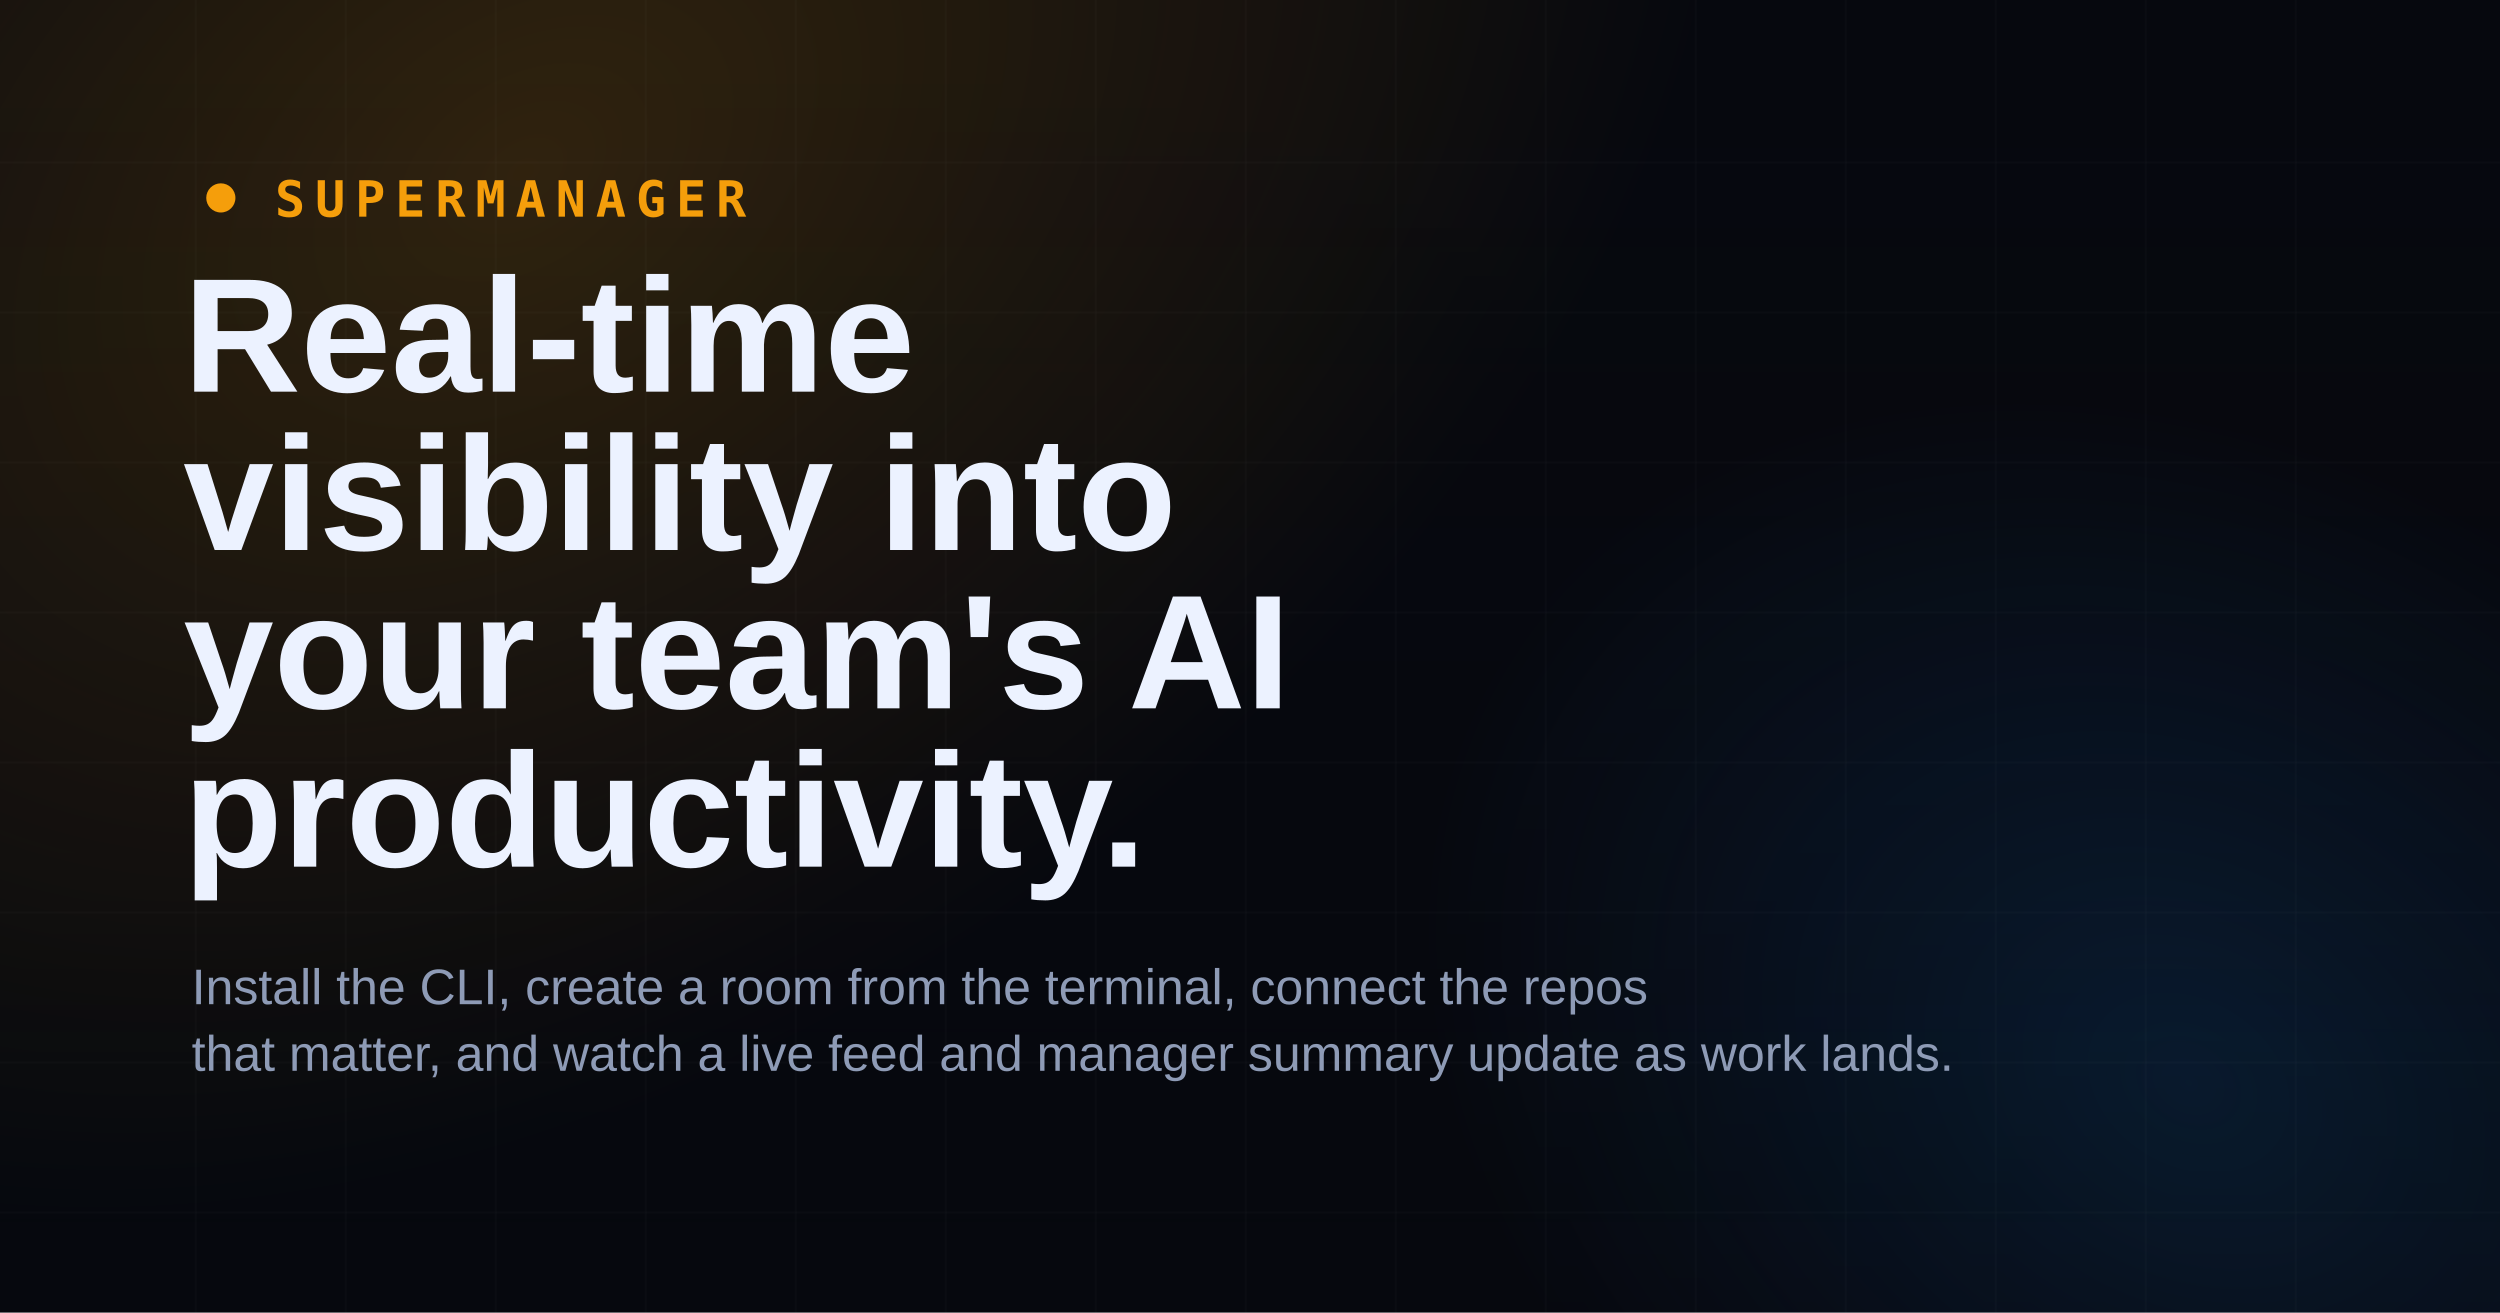
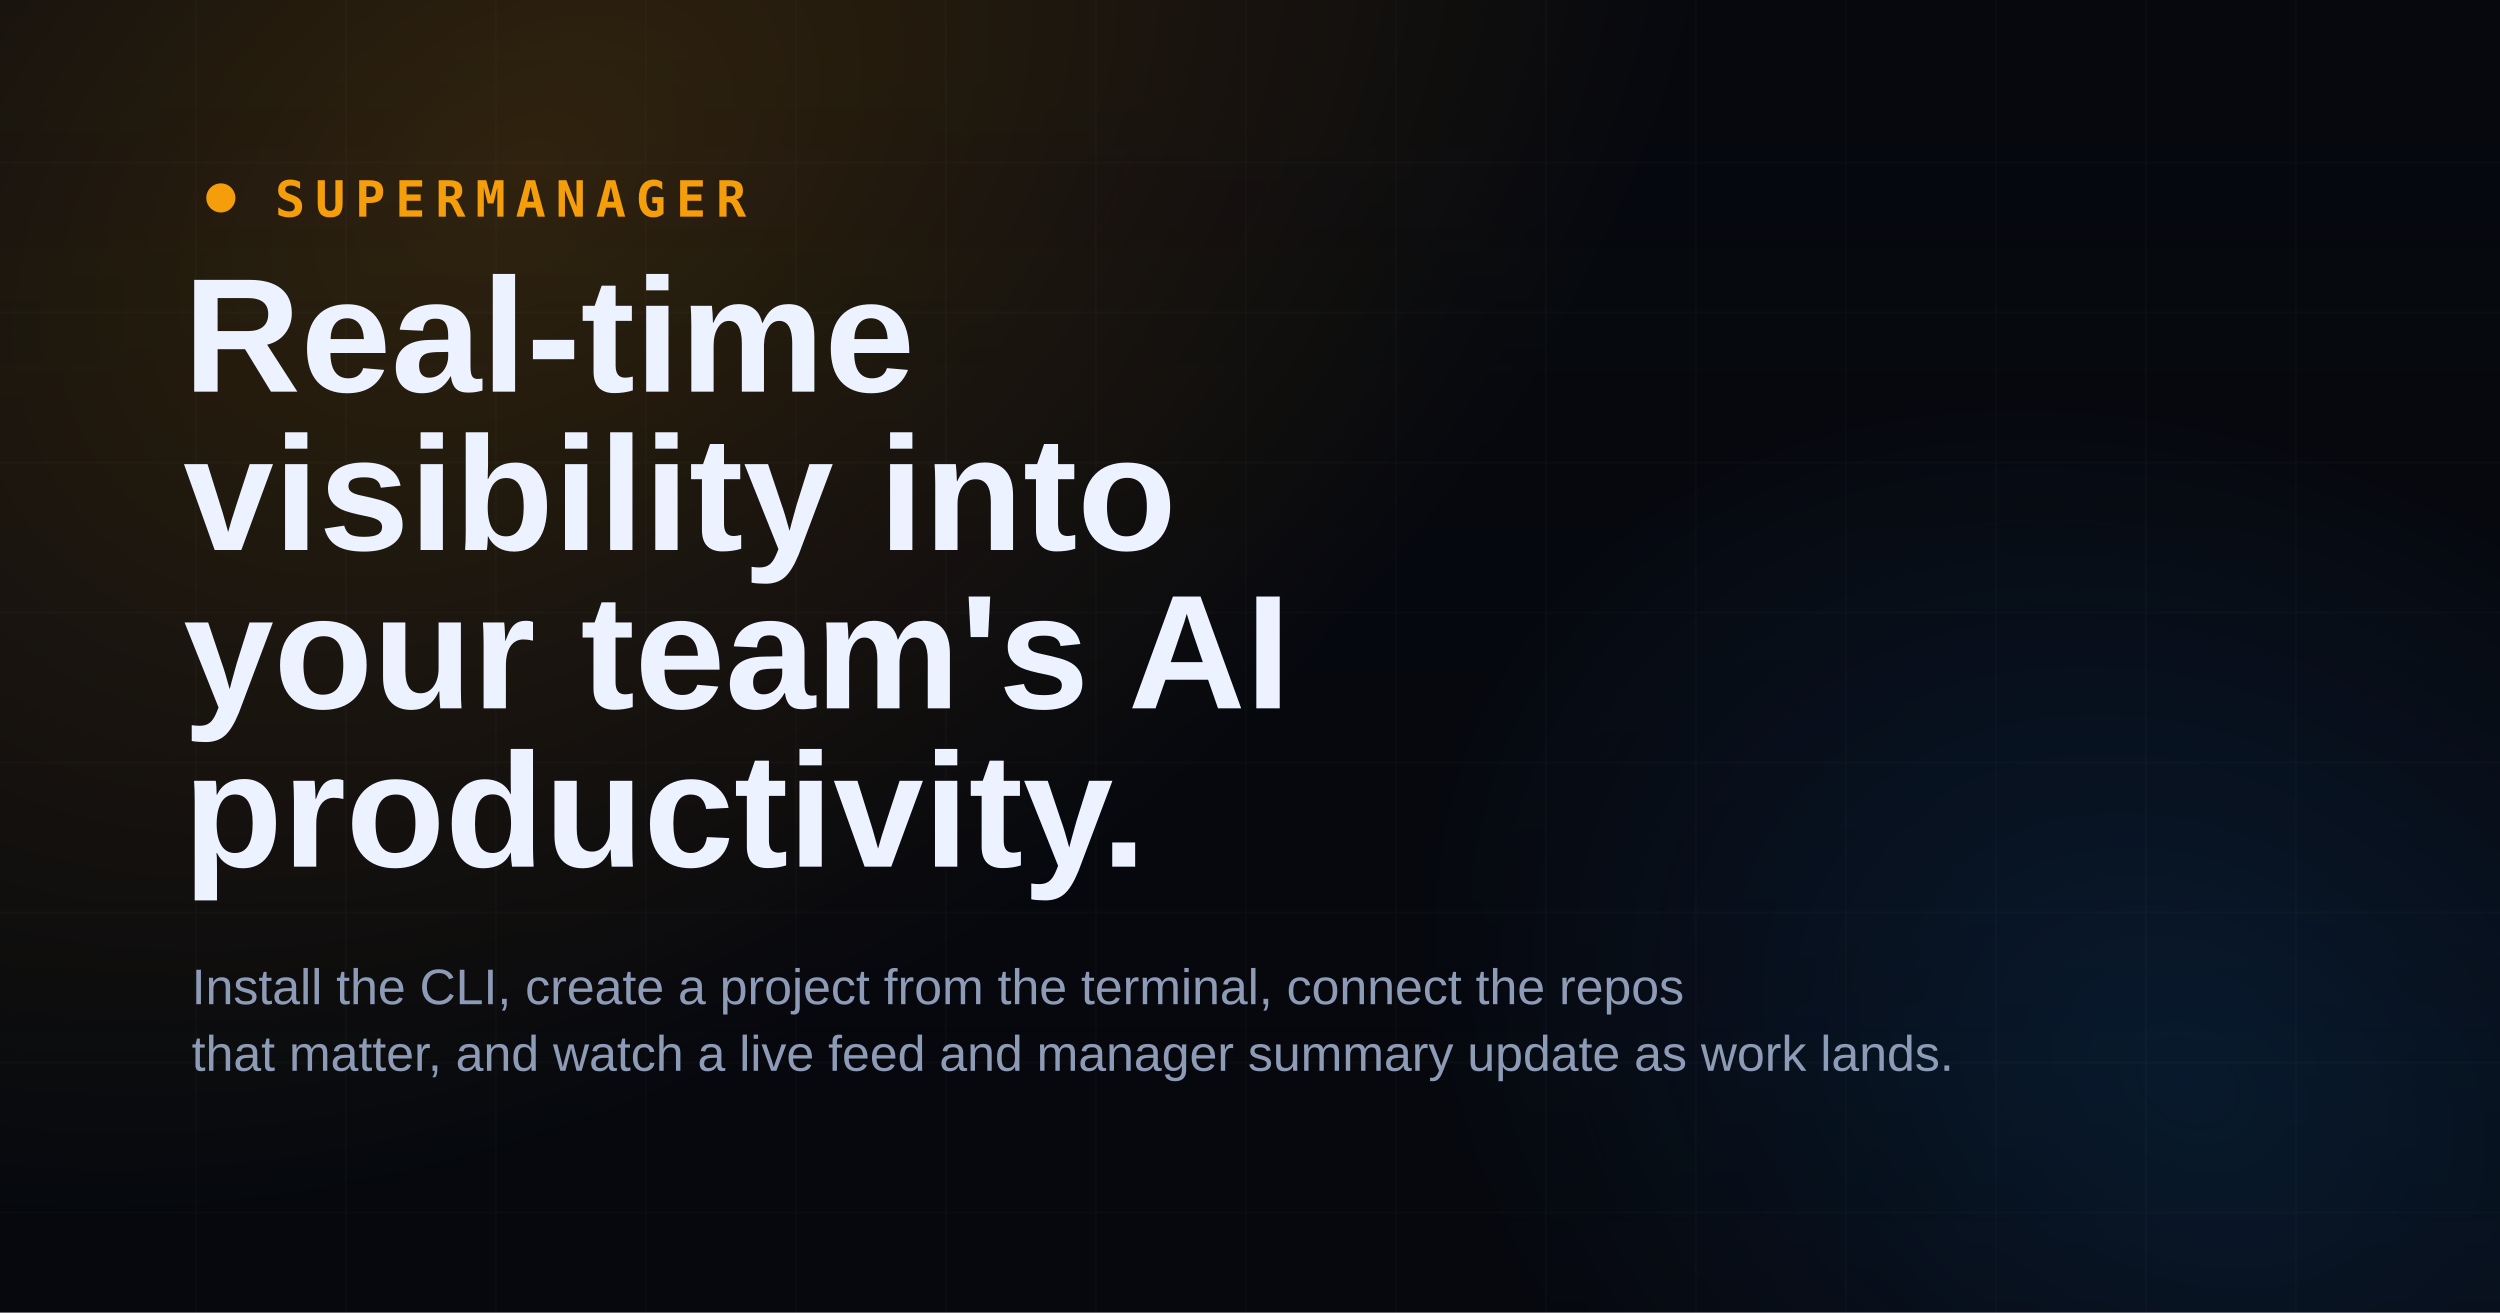
<svg xmlns="http://www.w3.org/2000/svg" width="1200" height="630" viewBox="0 0 1200 630" fill="none">
  <rect width="1200" height="630" fill="#06080E" />
  <rect width="1200" height="630" fill="url(#paint0_radial)" />
  <rect width="1200" height="630" fill="url(#paint1_radial)" />
  <rect width="1200" height="630" fill="url(#paint2_linear)" />
  <g opacity="0.18">
    <path d="M0 78H1200" stroke="#FFFFFF" stroke-opacity="0.08" />
    <path d="M0 150H1200" stroke="#FFFFFF" stroke-opacity="0.08" />
    <path d="M0 222H1200" stroke="#FFFFFF" stroke-opacity="0.08" />
    <path d="M0 294H1200" stroke="#FFFFFF" stroke-opacity="0.08" />
    <path d="M0 366H1200" stroke="#FFFFFF" stroke-opacity="0.08" />
    <path d="M0 438H1200" stroke="#FFFFFF" stroke-opacity="0.08" />
    <path d="M0 510H1200" stroke="#FFFFFF" stroke-opacity="0.08" />
    <path d="M0 582H1200" stroke="#FFFFFF" stroke-opacity="0.08" />
    <path d="M94 0V630" stroke="#FFFFFF" stroke-opacity="0.08" />
    <path d="M166 0V630" stroke="#FFFFFF" stroke-opacity="0.08" />
    <path d="M238 0V630" stroke="#FFFFFF" stroke-opacity="0.08" />
    <path d="M310 0V630" stroke="#FFFFFF" stroke-opacity="0.08" />
    <path d="M382 0V630" stroke="#FFFFFF" stroke-opacity="0.08" />
    <path d="M454 0V630" stroke="#FFFFFF" stroke-opacity="0.08" />
    <path d="M526 0V630" stroke="#FFFFFF" stroke-opacity="0.08" />
    <path d="M598 0V630" stroke="#FFFFFF" stroke-opacity="0.08" />
    <path d="M670 0V630" stroke="#FFFFFF" stroke-opacity="0.08" />
    <path d="M742 0V630" stroke="#FFFFFF" stroke-opacity="0.08" />
    <path d="M814 0V630" stroke="#FFFFFF" stroke-opacity="0.08" />
    <path d="M886 0V630" stroke="#FFFFFF" stroke-opacity="0.08" />
    <path d="M958 0V630" stroke="#FFFFFF" stroke-opacity="0.08" />
    <path d="M1030 0V630" stroke="#FFFFFF" stroke-opacity="0.08" />
    <path d="M1102 0V630" stroke="#FFFFFF" stroke-opacity="0.08" />
  </g>
  <circle cx="106" cy="95" r="7" fill="#F59E0B" />
  <text x="132" y="104" fill="#F59E0B" font-family="Menlo, Monaco, Consolas, monospace" font-size="24" font-weight="700" letter-spacing="0.2em">
    SUPERMANAGER
  </text>
  <text x="88" y="188" fill="#ECF2FF" font-family="Arial, Helvetica, sans-serif" font-size="78" font-weight="700">
    Real-time
  </text>
  <text x="88" y="264" fill="#ECF2FF" font-family="Arial, Helvetica, sans-serif" font-size="78" font-weight="700">
    visibility into
  </text>
  <text x="88" y="340" fill="#ECF2FF" font-family="Arial, Helvetica, sans-serif" font-size="78" font-weight="700">
    your team's AI
  </text>
  <text x="88" y="416" fill="#ECF2FF" font-family="Arial, Helvetica, sans-serif" font-size="78" font-weight="700">
    productivity.
  </text>
  <text x="92" y="482" fill="#8E9BB6" font-family="Arial, Helvetica, sans-serif" font-size="24">
-     Install the CLI, create a room from the terminal, connect the repos
+     Install the CLI, create a project from the terminal, connect the repos
  </text>
  <text x="92" y="514" fill="#8E9BB6" font-family="Arial, Helvetica, sans-serif" font-size="24">
    that matter, and watch a live feed and manager summary update as work lands.
  </text>
  <defs>
    <radialGradient id="paint0_radial" cx="0" cy="0" r="1" gradientUnits="userSpaceOnUse" gradientTransform="translate(248 82) rotate(56.1743) scale(430.432 637.768)">
      <stop stop-color="#F59E0B" stop-opacity="0.18" />
      <stop offset="1" stop-color="#F59E0B" stop-opacity="0" />
    </radialGradient>
    <radialGradient id="paint1_radial" cx="0" cy="0" r="1" gradientUnits="userSpaceOnUse" gradientTransform="translate(1048 520) rotate(-147.839) scale(389.491 301.946)">
      <stop stop-color="#1876D2" stop-opacity="0.2" />
      <stop offset="1" stop-color="#1876D2" stop-opacity="0" />
    </radialGradient>
    <linearGradient id="paint2_linear" x1="600" y1="0" x2="600" y2="630" gradientUnits="userSpaceOnUse">
      <stop stop-color="#0A0E16" stop-opacity="0" />
      <stop offset="0.7" stop-color="#06080E" stop-opacity="0.15" />
      <stop offset="1" stop-color="#06080E" stop-opacity="0.28" />
    </linearGradient>
  </defs>
</svg>
